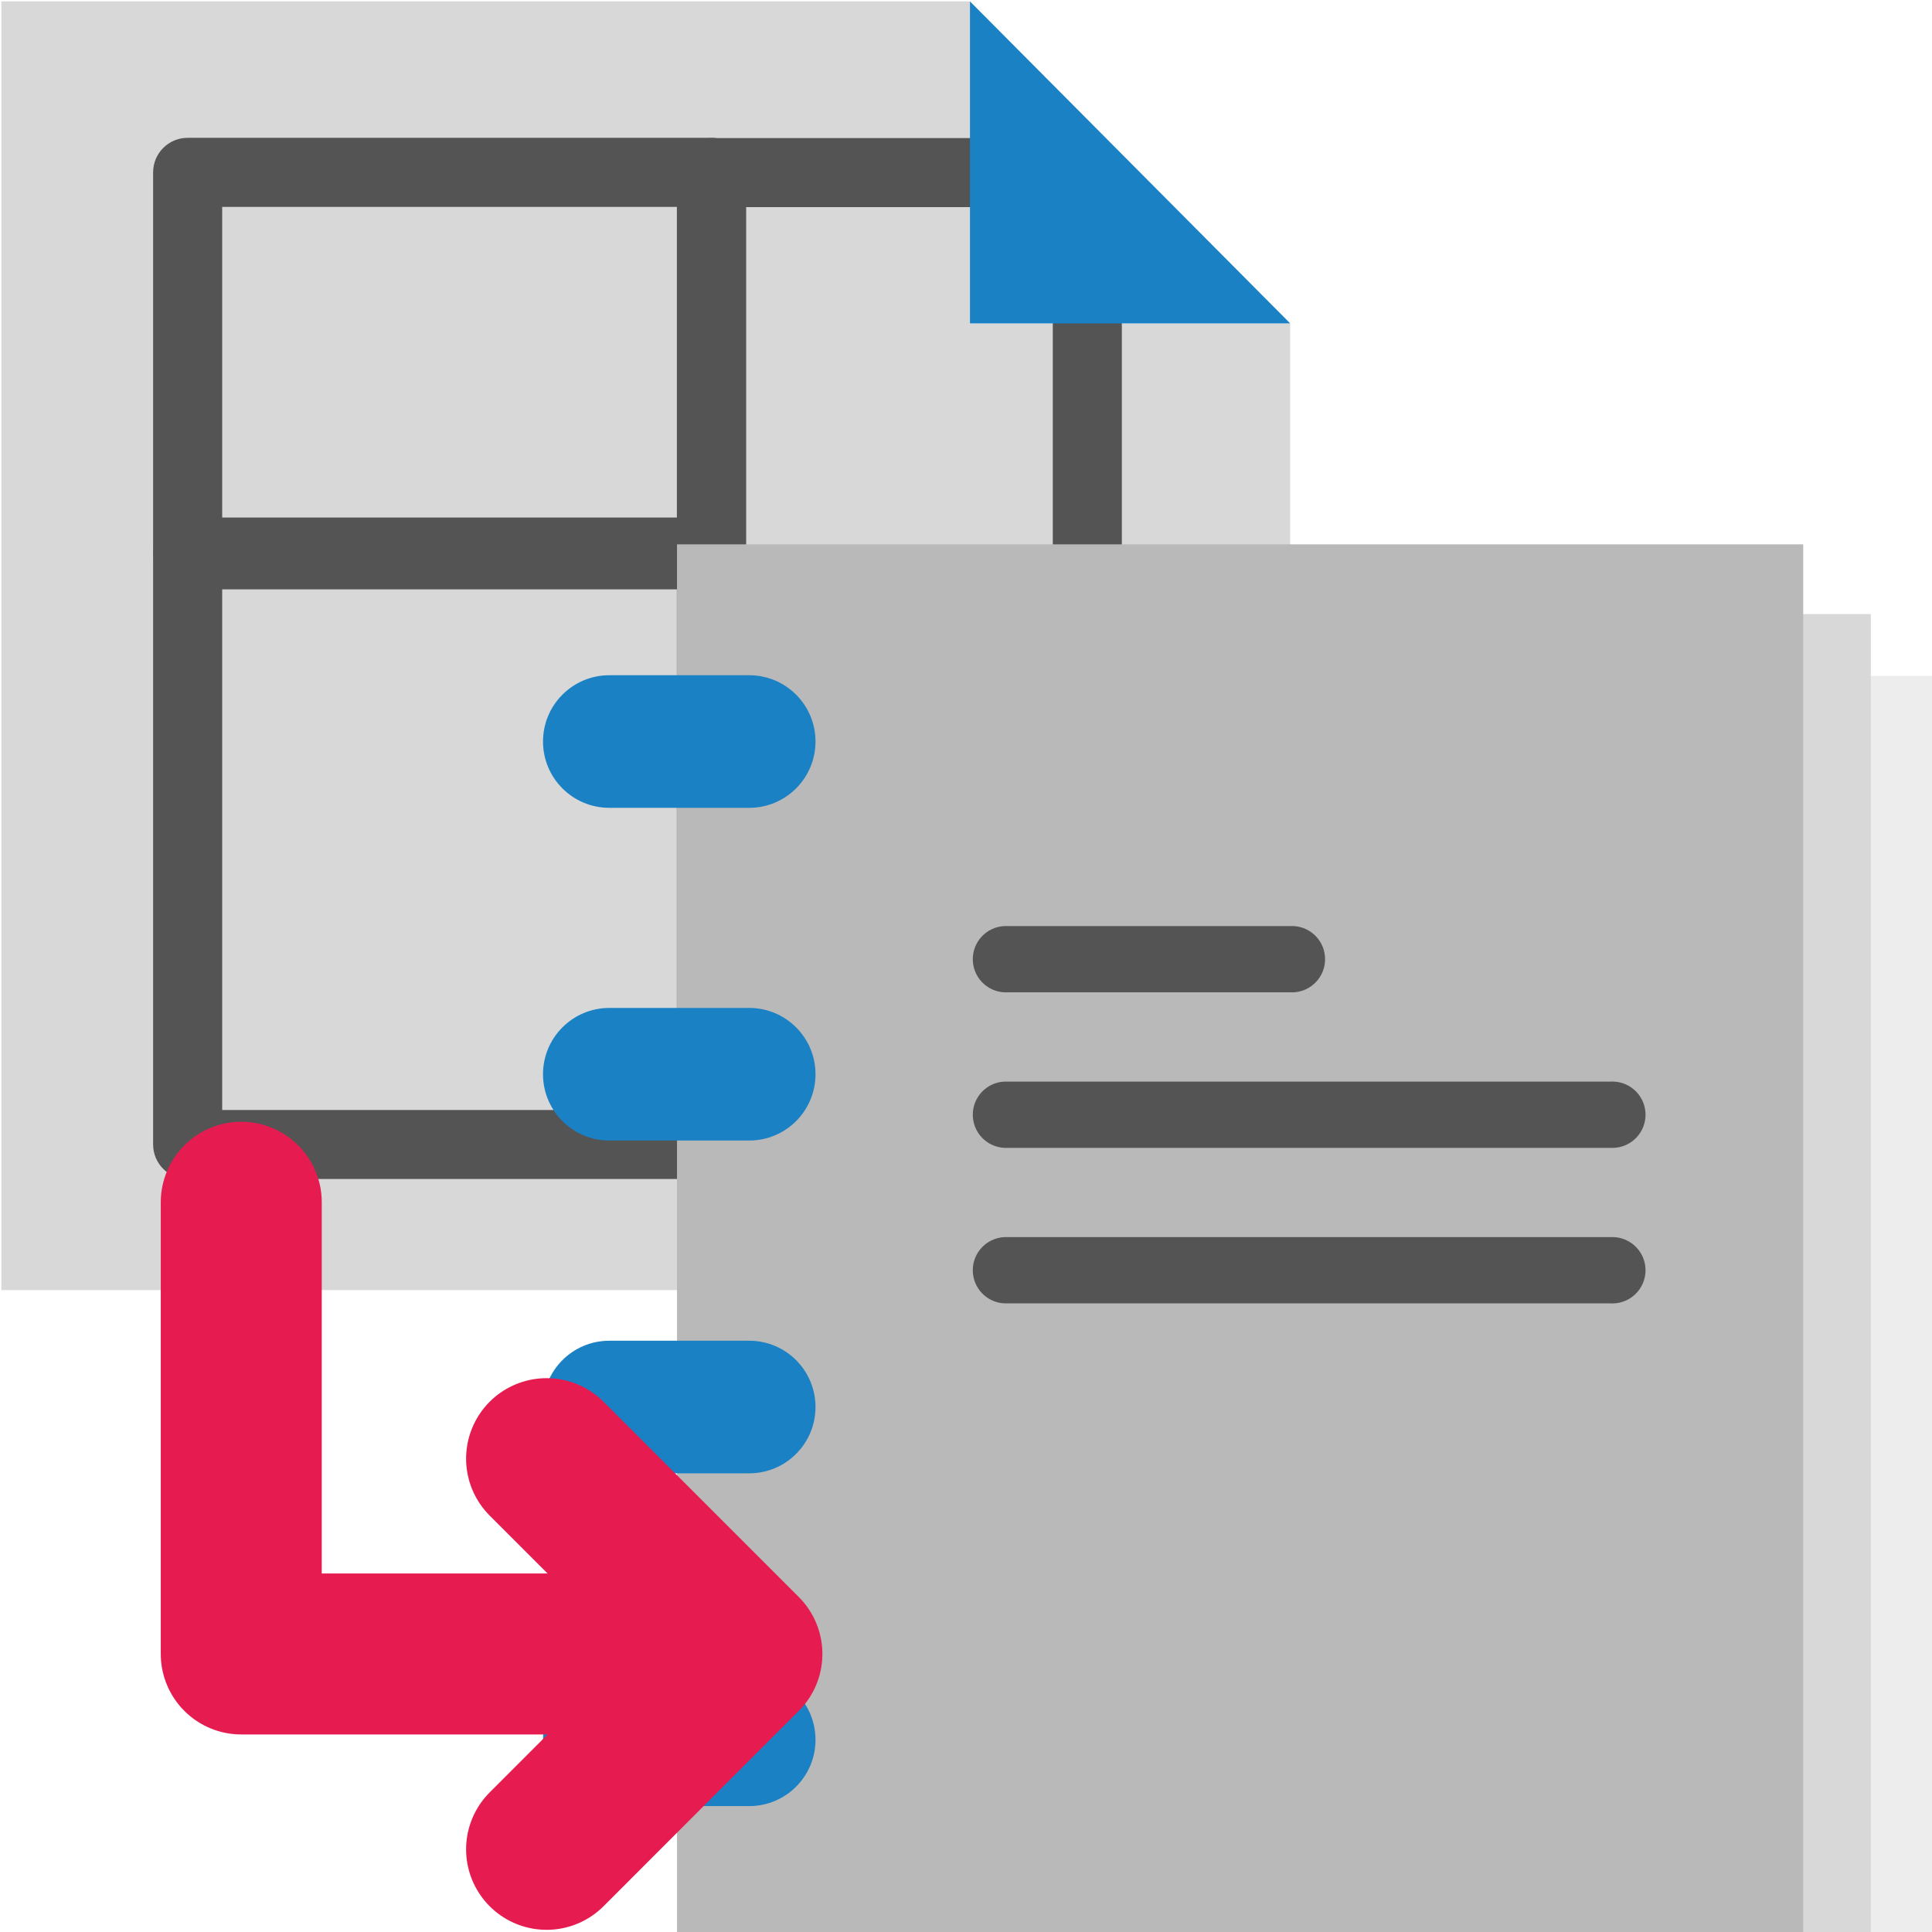
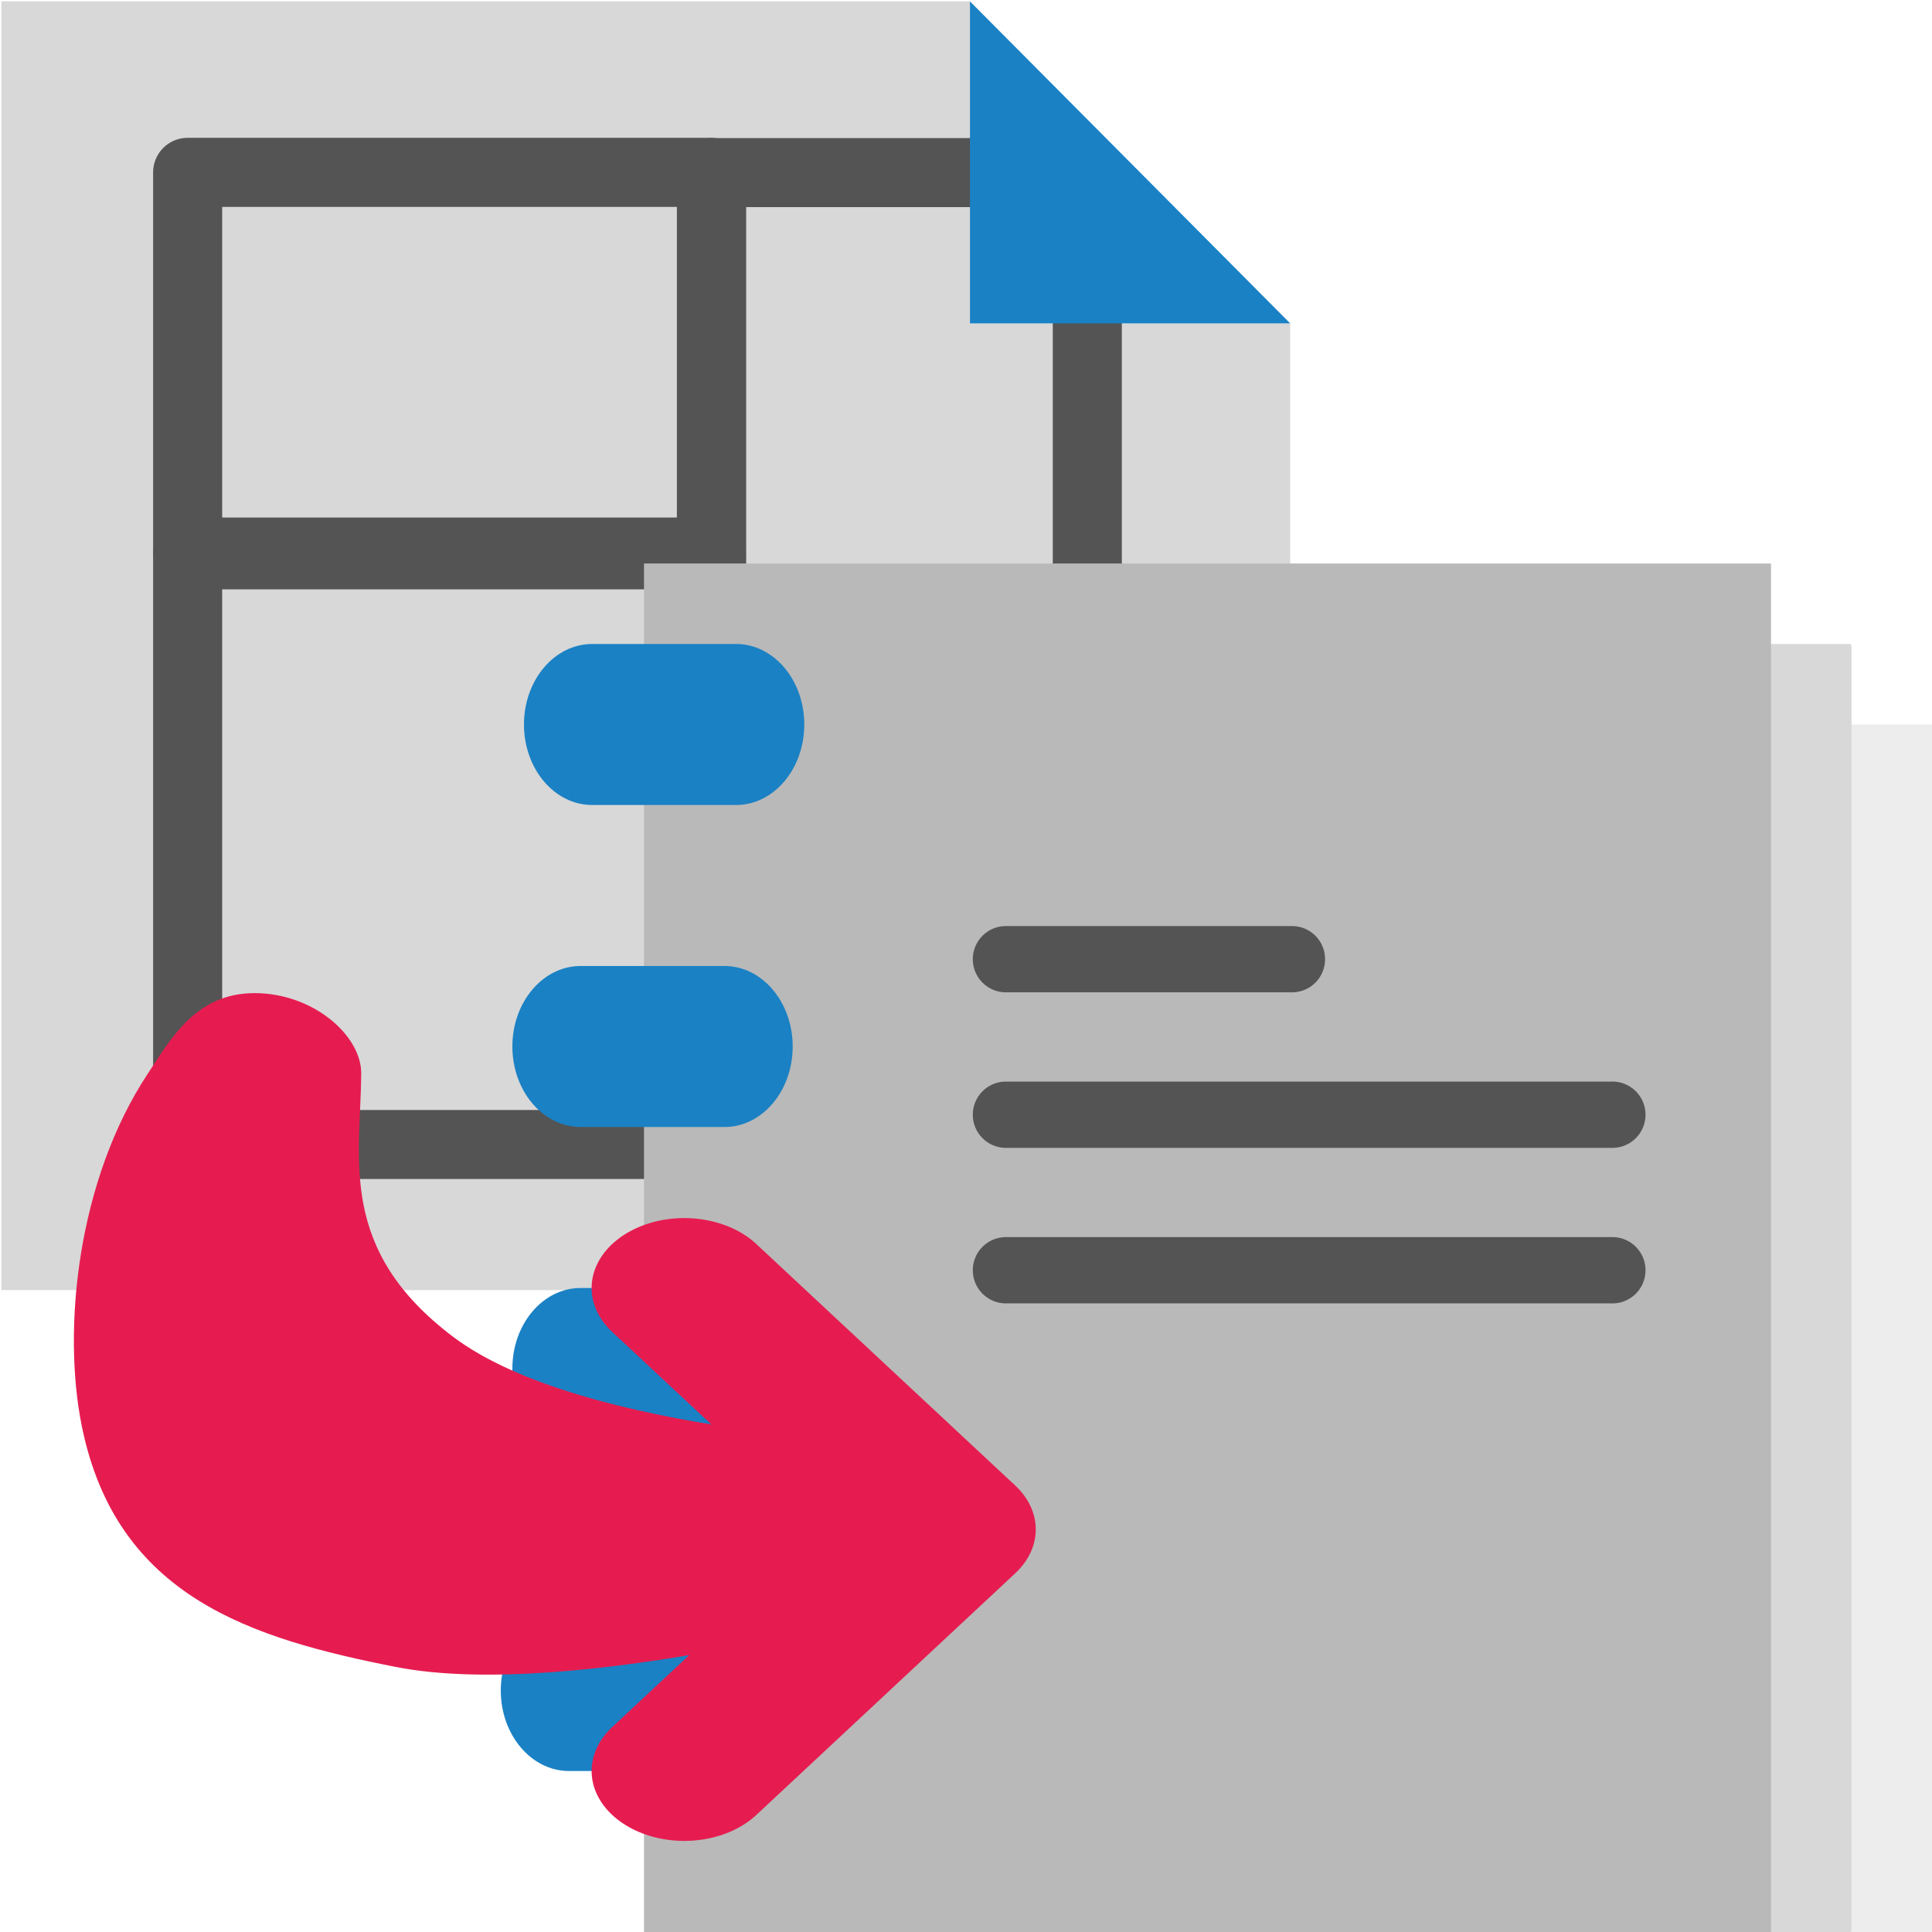
<svg xmlns="http://www.w3.org/2000/svg" id="Слой_1" data-name="Слой 1" viewBox="0 0 24 24" version="1.1">
  <defs id="defs25945">
    <style id="style25943">.cls-1{fill:#d8d8d8;}.cls-2{fill:#545454;}.cls-3{fill:#1a81c4;}.cls-4{fill:#ededed;}.cls-5{fill:#b9b9b9;}.cls-6{fill:none;stroke:#e61c50;stroke-linecap:round;stroke-linejoin:round;stroke-width:2px;}</style>
  </defs>
  <polygon class="cls-1" points="13.049,1.017 1.017,1.017 1.017,17.026 17.027,17.026 17.027,5.017 13.049,5.017 " id="polygon25949" transform="translate(-1,-1)" />
  <path class="cls-2" d="m 8.838,1.715 h 4.669 a 0.429,0.429 0 0 1 0.429,0.429 v 12.074 a 0.429,0.429 0 0 1 -0.429,0.429 H 8.838 A 0.429,0.429 0 0 1 8.409,14.217 V 2.143 A 0.429,0.429 0 0 1 8.838,1.715 Z m 4.24,0.858 H 9.267 v 11.216 h 3.811 z" id="path25951" />
  <path class="cls-2" d="m 2.331,6.463 h 6.507 a 0.429,0.429 0 0 1 0.429,0.429 v 7.326 A 0.429,0.429 0 0 1 8.838,14.646 H 2.331 A 0.429,0.429 0 0 1 1.902,14.217 V 6.892 A 0.429,0.429 0 0 1 2.331,6.463 Z M 8.409,7.321 H 2.76 v 6.468 h 5.649 z" id="path25953" />
  <path class="cls-2" d="M 2.331,1.712 H 8.838 A 0.429,0.429 0 0 1 9.267,2.141 V 6.858 A 0.429,0.429 0 0 1 8.838,7.287 H 2.331 A 0.429,0.429 0 0 1 1.902,6.858 V 2.141 A 0.429,0.429 0 0 1 2.331,1.712 Z M 8.409,2.57 H 2.76 v 3.859 h 5.649 z" id="path25955" />
  <polygon class="cls-3" points="17.027,5.017 13.049,1.017 13.049,5.017 " id="polygon25957" transform="translate(-1,-1)" />
-   <rect class="cls-4" x="10.076" y="8.396" width="13.99" height="15.612" id="rect25959" />
-   <rect class="cls-1" x="9.25" y="7.628" width="13.99" height="16.415" id="rect25961" />
-   <rect class="cls-5" x="8.41" y="6.762" width="13.99" height="17.281" id="rect25963" />
-   <path class="cls-3" d="M 9.307,10.035 H 7.569 a 0.823,0.823 0 1 1 0,-1.647 h 1.738 a 0.823,0.823 0 1 1 0,1.647 z" id="path25965" />
-   <path class="cls-3" d="M 9.307,14.168 H 7.569 a 0.823,0.823 0 1 1 0,-1.647 h 1.738 a 0.823,0.823 0 1 1 0,1.647 z" id="path25967" />
-   <path class="cls-3" d="M 9.307,18.302 H 7.569 a 0.823,0.823 0 0 1 0,-1.647 h 1.738 a 0.823,0.823 0 0 1 0,1.647 z" id="path25969" />
-   <path class="cls-3" d="M 9.307,22.436 H 7.569 a 0.823,0.823 0 0 1 0,-1.647 h 1.738 a 0.823,0.823 0 1 1 0,1.647 z" id="path25971" />
+   <rect class="cls-4" x="11" y="9" width="13.066" height="15.008" id="rect25959" />
+   <rect class="cls-1" x="10" y="8" width="13" height="16" id="rect25961" ry="0.023" />
+   <rect class="cls-5" x="8" y="7" width="14" height="17" id="rect25963" />
+   <path class="cls-3" d="M 9.144,10 H 7.356 a 0.847,1 0 1 1 0,-2 h 1.788 a 0.847,1 0 1 1 0,2 z" id="path25965" style="stroke-width:1" />
  <path class="cls-2" d="m 16.069,12.327 h -3.593 a 0.412,0.412 0 0 1 0,-0.823 h 3.593 a 0.412,0.412 0 0 1 0,0.823 z" id="path25973" />
  <path class="cls-2" d="m 20.009,14.259 h -7.533 a 0.412,0.412 0 0 1 0,-0.823 h 7.533 a 0.412,0.412 0 1 1 0,0.823 z" id="path25975" />
  <path class="cls-2" d="m 20.009,16.191 h -7.533 a 0.412,0.412 0 0 1 0,-0.823 h 7.533 a 0.412,0.412 0 1 1 0,0.823 z" id="path25977" />
-   <polyline class="cls-6" points="10.167 21.546 3.997 21.546 3.997 15.935" id="polyline25979" transform="translate(-1,-1)" />
-   <polyline class="cls-6" points="7.79 19.12 10.216 21.546 7.79 23.973" id="polyline25981" transform="translate(-1,-1)" />
+   <path class="cls-3" d="M 9,14 H 7.212 a 0.847,1 0 1 1 0,-2 H 9 A 0.847,1 0 1 1 9,14 Z" id="path849" style="stroke-width:1" />
+   <path class="cls-3" d="M 9,18 H 7.212 a 0.847,1 0 1 1 0,-2 H 9 A 0.847,1 0 1 1 9,18 Z" id="path851" style="stroke-width:1" />
+   <path class="cls-3" d="M 8.856,22 H 7.068 a 0.847,1 0 1 1 0,-2 h 1.788 a 0.847,1 0 1 1 0,2 z" id="path853" style="stroke-width:1" />
+   <g id="g2044" transform="matrix(1.32534,0,0,1,-2.147504,-1.101154)" style="display:inline;stroke-width:0.869">
+     <path style="color:#000000;font-style:normal;font-variant:normal;font-weight:normal;font-stretch:normal;font-size:medium;line-height:normal;font-family:sans-serif;font-variant-ligatures:normal;font-variant-position:normal;font-variant-caps:normal;font-variant-numeric:normal;font-variant-alternates:normal;font-variant-east-asian:normal;font-feature-settings:normal;font-variation-settings:normal;text-indent:0;text-align:start;text-decoration:none;text-decoration-line:none;text-decoration-style:solid;text-decoration-color:#000000;letter-spacing:normal;word-spacing:normal;text-transform:none;writing-mode:lr-tb;direction:ltr;text-orientation:mixed;dominant-baseline:auto;baseline-shift:baseline;text-anchor:start;white-space:normal;shape-padding:0;shape-margin:0;inline-size:0;clip-rule:nonzero;display:inline;overflow:visible;visibility:visible;opacity:1;isolation:auto;mix-blend-mode:normal;color-interpolation:sRGB;color-interpolation-filters:linearRGB;solid-color:#000000;solid-opacity:1;vector-effect:none;fill:#e61c50;fill-opacity:1;fill-rule:nonzero;stroke:none;stroke-width:1.737px;stroke-linecap:round;stroke-linejoin:round;stroke-miterlimit:4;stroke-dasharray:none;stroke-dashoffset:0;stroke-opacity:1;color-rendering:auto;image-rendering:auto;shape-rendering:auto;text-rendering:auto;enable-background:accumulate;stop-color:#000000;stop-opacity:1" d="m 4.006,13.438 c -0.552,0 -0.79,0.578 -1,1 -0.659,1.321 -0.805,3.169 -0.618,4.385 0.326,2.118 1.591,2.632 2.94,2.985 C 7,22.245 10.176,21.049 10.176,21.049 c 0.55,-0.055 1,-0.448 1,-1 0,-0.552 -0.448,-1 -1,-1 0,0 -3.089,-0.122 -4.308,-1.341 C 4.781,16.621 5,15.5 5.006,14.438 c 0.003,-0.471 -0.448,-1 -1,-1 z" id="path2020" />
+     <path id="polyline1446" style="fill:none;stroke:#e61c50;stroke-width:1.737;stroke-linecap:round;stroke-linejoin:round;stroke-miterlimit:4;stroke-dasharray:none;stroke-opacity:1" d="m 8.034,17.101 2.426,2.999 -2.426,3.001" />
+   </g>
</svg>
